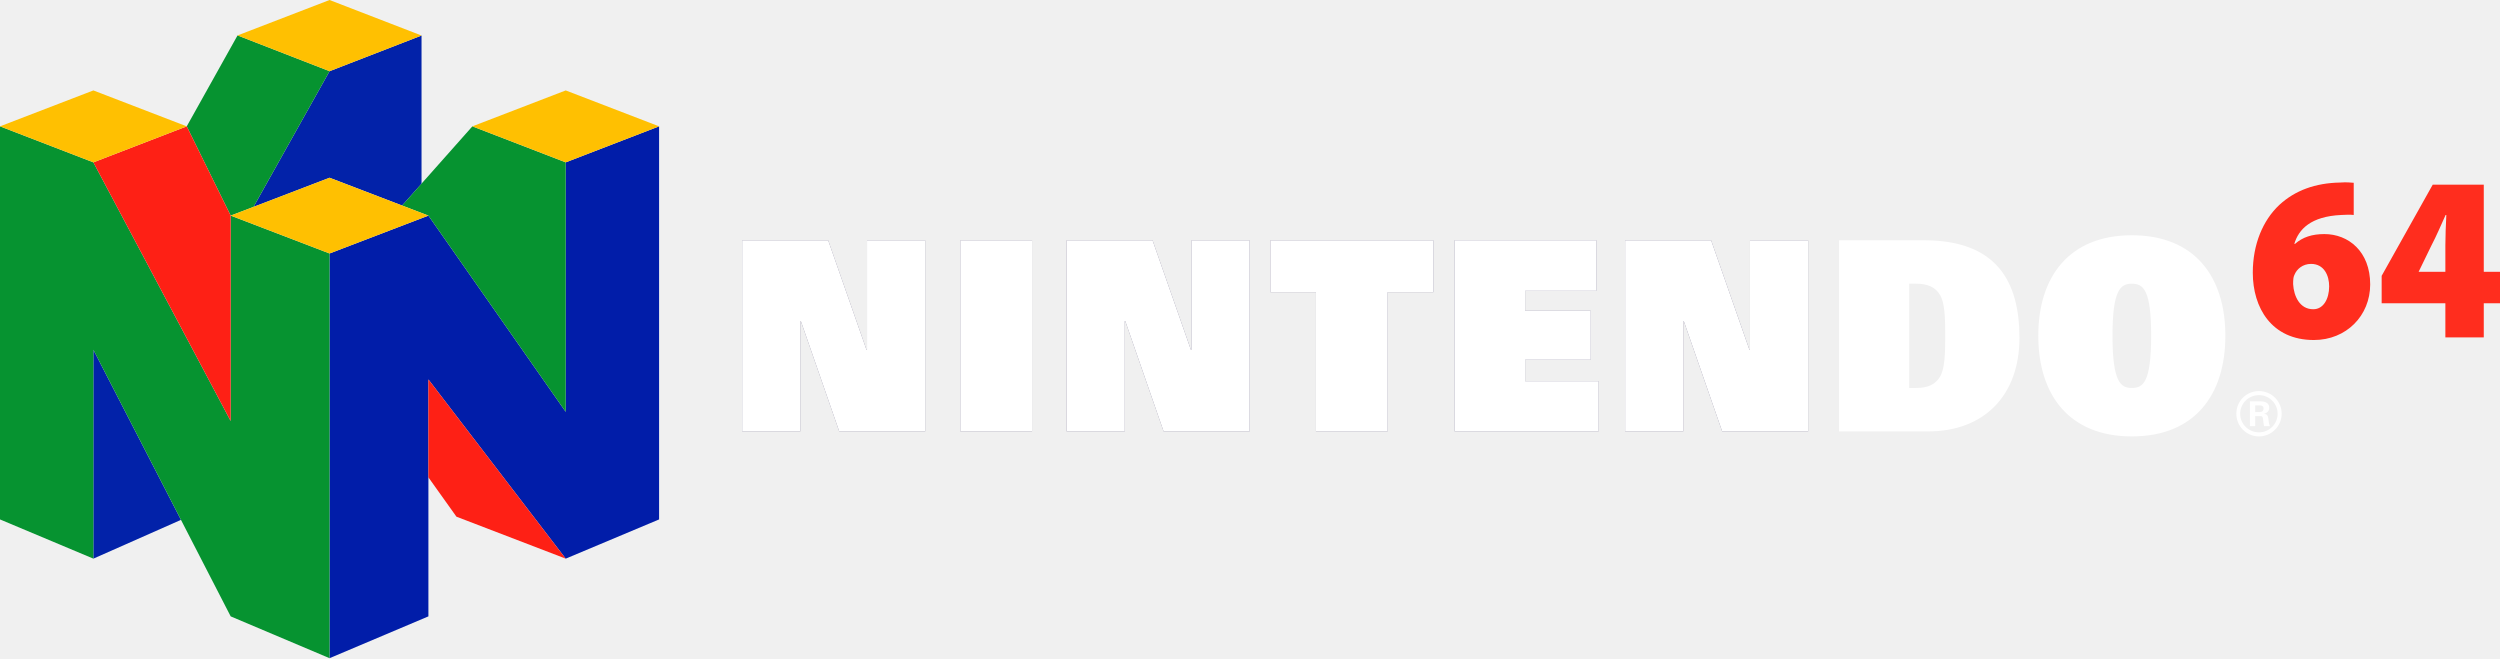
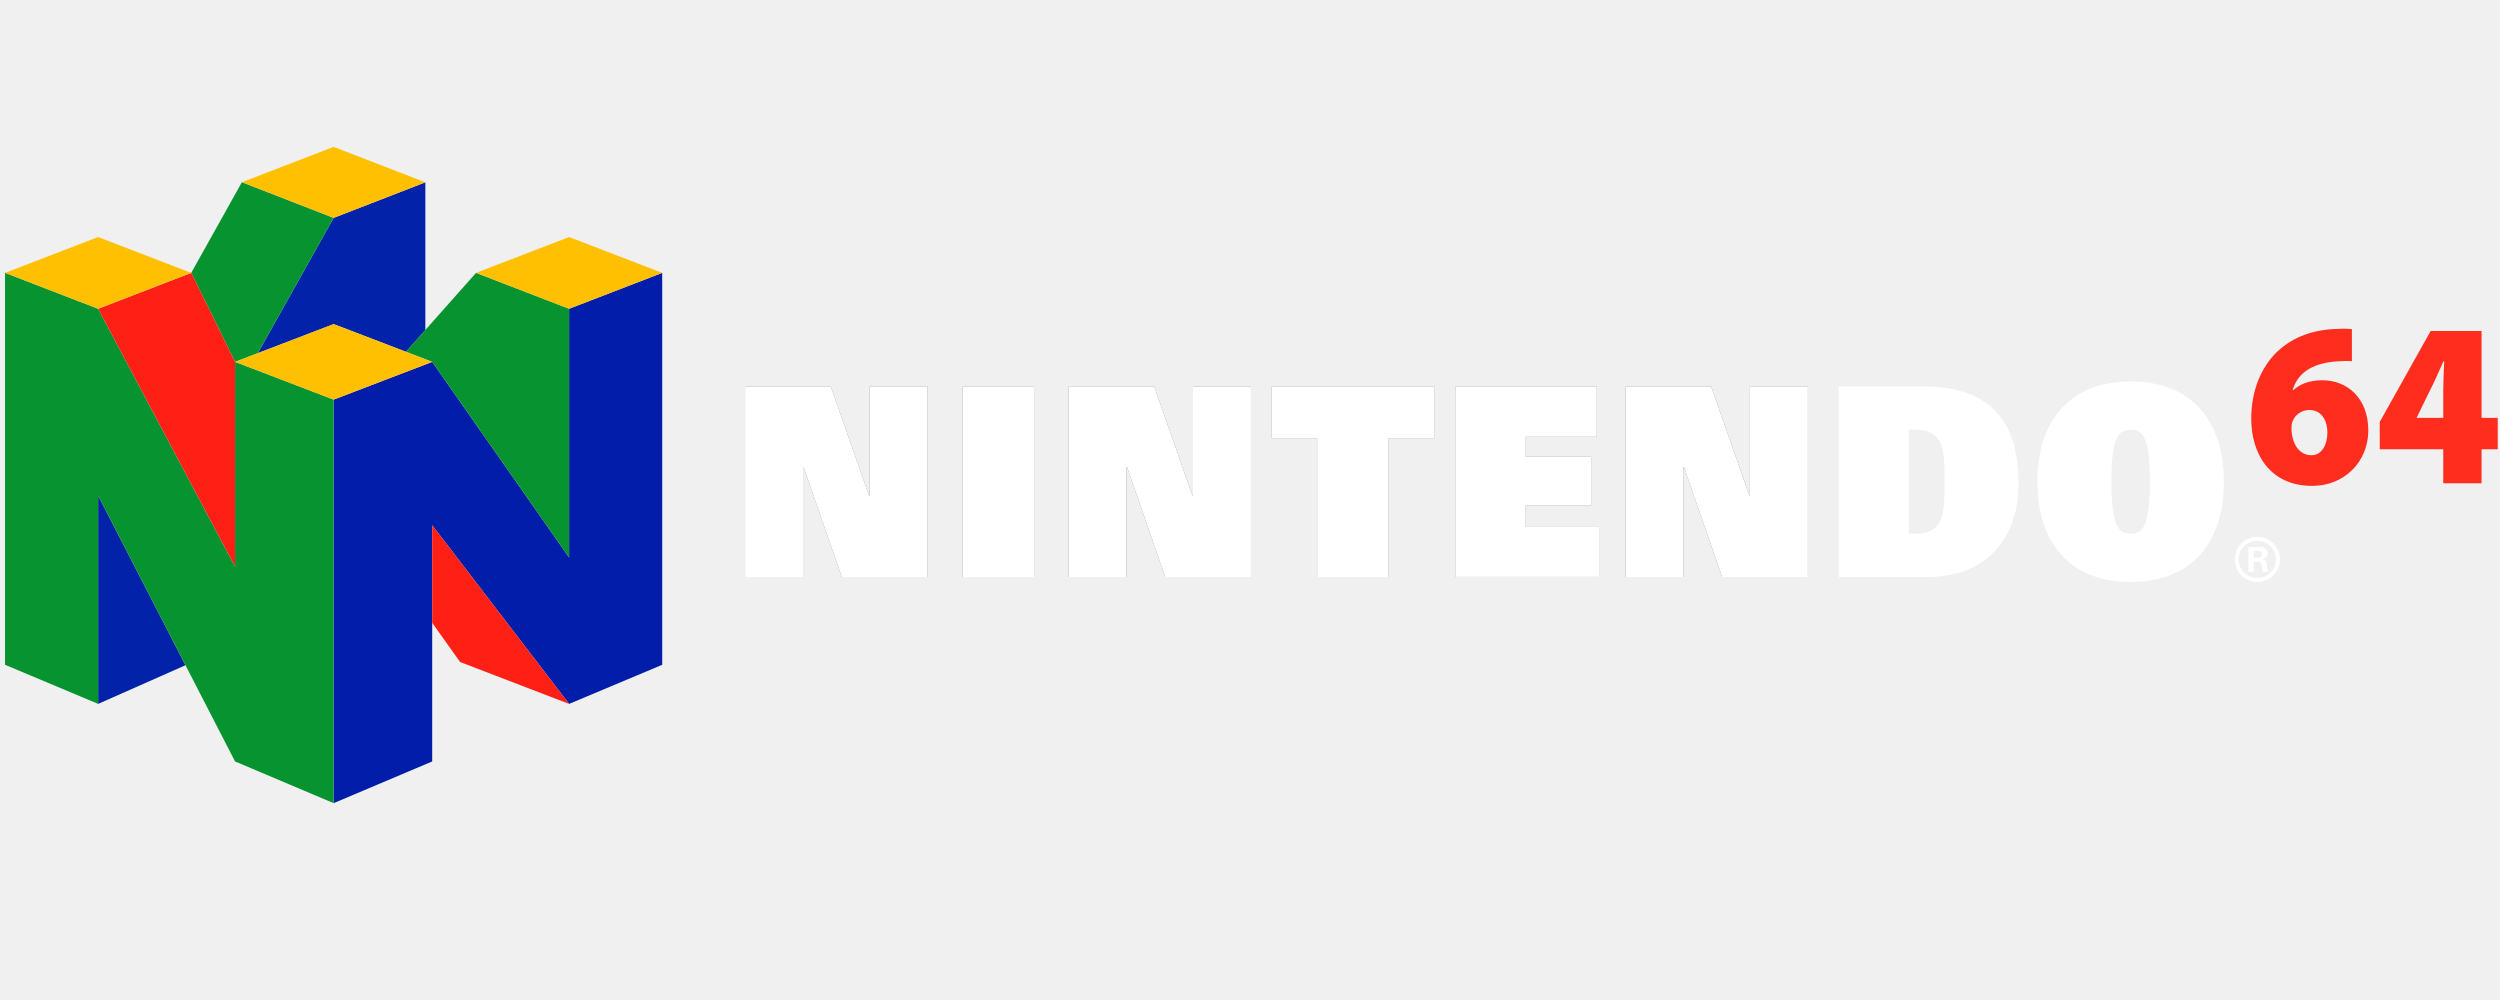
- <svg xmlns="http://www.w3.org/2000/svg" width="487.434" height="128.33" viewBox="0 0 487.434 128.33" version="1.1" id="svg81">
+ <svg xmlns="http://www.w3.org/2000/svg" width="500" height="200" viewBox="0 0 500 200" version="1.1" id="svg81">
  <defs id="defs85" />
-   <g id="Page-1" style="fill:none;fill-rule:evenodd;stroke:none;stroke-width:1">
+   <g id="Page-1" style="fill:none;fill-rule:evenodd;stroke:none;stroke-width:1" transform="matrix(1.022778,0,0,1.022778,1.009362,29.37642)">
    <g id="mainlogo" style="fill-rule:nonzero">
      <path d="m 163.625,84.105 h 16.764 V 46.853 H 169.046 v 21.361 h -0.097 l -7.479,-21.361 h -16.763 v 37.252 h 11.336 V 62.602 h 0.102 z m 63.245,0 h 16.765 V 46.853 H 232.298 v 21.361 h -0.102 L 224.717,46.853 H 207.954 v 37.252 h 11.341 V 62.602 h 0.099 z m 108.904,0 h 16.767 V 46.853 h -11.34 v 21.361 h -0.101 l -7.478,-21.361 h -16.765 v 37.252 h 11.337 V 62.602 h 0.1 z M 187.238,46.853 h 13.982 v 37.252 h -13.982 z m 69.338,10.119 h -8.886 V 46.853 h 31.78 v 10.119 h -8.916 v 27.132 h -13.978 z m 27.023,-10.129 h 27.654 v 9.852 h -13.891 v 3.896 h 12.79 v 9.55 h -12.79 v 4.18 h 14.333 v 9.772 h -28.096 z" id="Shape" style="fill:#7b7692" />
      <g id="Group-58">
-         <polygon id="Path" points="49.43,40.335 64.252,34.655 78.399,40.072 82.188,35.82 82.188,6.927 64.252,13.882 " style="fill:#0222a9" />
-         <polygon id="polygon60" points="83.528,42.04 110.299,80.304 110.299,31.655 128.504,24.635 128.504,101.275 110.299,108.921 83.528,73.982 83.528,120.176 64.252,128.33 64.252,49.423 " style="fill:#011da9" />
-         <polygon id="polygon62" points="35.284,101.359 18.204,68.199 18.204,108.921 " style="fill:#0222a9" />
+         <polygon id="Path" points="78.399,40.072 82.188,35.82 82.188,6.927 64.252,13.882 49.43,40.335 64.252,34.655 " style="fill:#0222a9" />
+         <polygon id="polygon60" points="110.299,31.655 128.504,24.635 128.504,101.275 110.299,108.921 83.528,73.982 83.528,120.176 64.252,128.33 64.252,49.423 83.528,42.04 110.299,80.304 " style="fill:#011da9" />
+         <polygon id="polygon62" points="18.204,108.921 35.284,101.359 18.204,68.199 " style="fill:#0222a9" />
        <path d="M 36.409,24.635 44.977,42.038 49.43,40.335 64.252,13.882 46.314,6.907 Z m 41.99,15.438 13.701,-15.438 18.199,7.021 v 48.649 L 83.528,42.04 Z" id="path64" style="fill:#069330" />
-         <polygon id="polygon66" points="44.977,120.176 64.252,128.33 64.252,49.423 44.977,42.038 44.977,82.097 18.204,31.655 7.7566371e-13,24.635 7.7566371e-13,101.275 18.204,108.921 18.204,68.199 " style="fill:#069330" />
+         <polygon id="polygon66" points="64.252,49.423 44.977,42.038 44.977,82.097 18.204,31.655 7.7566371e-13,24.635 7.7566371e-13,101.275 18.204,108.921 18.204,68.199 44.977,120.176 64.252,128.33 " style="fill:#069330" />
        <path d="m 44.977,42.038 v 40.058 L 18.204,31.655 36.409,24.635 Z M 110.299,108.921 83.528,73.982 v 19.089 l 5.467,7.669 z" id="path68" style="fill:#fe2015" />
        <path d="m 83.528,42.038 -19.276,7.384 -19.275,-7.384 19.275,-7.383 z m 8.565,-17.404 18.206,-7.003 18.204,7.003 -18.204,7.021 z M 0,24.635 18.204,17.631 36.409,24.635 18.204,31.655 Z M 82.188,6.927 64.252,0 46.314,6.907 64.252,13.882 Z" id="path70" style="fill:#ffc001" />
      </g>
      <path d="m 358.568,46.847 h 16.562 c 14.142,0 18.609,8.002 18.609,19.027 0,11.258 -6.932,18.237 -17.771,18.237 H 358.569 V 46.847 Z m 13.677,28.797 h 1.349 c 2.28,0 3.769,-0.698 4.652,-2.187 0.93,-1.535 1.023,-4.373 1.023,-8.002 0,-3.582 -0.093,-6.42 -1.023,-7.955 -0.883,-1.489 -2.373,-2.187 -4.652,-2.187 h -1.349 z m 43.405,-29.774 c 12.189,0 18.237,8.002 18.237,19.586 0,11.63 -6.048,19.632 -18.237,19.632 -12.142,0 -18.237,-8.002 -18.237,-19.632 0,-11.584 6.095,-19.586 18.237,-19.586 z m 0,29.774 c 2.187,0 3.768,-1.07 3.768,-10.188 0,-8.886 -1.488,-10.142 -3.768,-10.142 -2.233,0 -3.768,1.256 -3.768,10.142 4.7e-4,9.118 1.629,10.188 3.768,10.188 z m 24.796,0.605 c -2.466,0 -4.42,1.954 -4.42,4.42 0,2.419 1.954,4.42 4.42,4.42 2.419,0 4.42,-2 4.42,-4.42 0,-2.466 -2,-4.42 -4.42,-4.42 z m 0,8.048 c -2.046,0 -3.675,-1.628 -3.675,-3.629 0,-2 1.628,-3.629 3.675,-3.629 2,0 3.629,1.628 3.629,3.629 0,2 -1.628,3.629 -3.629,3.629 z" id="path73" style="fill:#ffffff" />
      <path d="m 439.703,83.088 h -1.023 v -4.838 h 2.047 c 0.837,0 1.721,0.28 1.721,1.256 0,0.605 -0.418,1.023 -1.023,1.163 0.79,0.093 0.79,0.605 0.883,1.256 0.047,0.326 0.093,0.884 0.28,1.163 h -1.163 c -0.093,-0.419 -0.14,-0.884 -0.186,-1.303 0,-0.28 -0.093,-0.651 -0.419,-0.651 h -1.117 z m 0,-2.745 h 0.884 c 0.465,0 0.745,-0.233 0.745,-0.698 0,-0.418 -0.28,-0.605 -0.745,-0.605 h -0.884 z m -276.078,3.762 h 16.764 V 46.853 H 169.046 v 21.361 h -0.097 l -7.479,-21.361 h -16.763 v 37.252 h 11.336 V 62.602 h 0.102 z m 63.245,0 h 16.765 V 46.853 H 232.298 v 21.361 h -0.102 L 224.717,46.853 H 207.954 v 37.252 h 11.341 V 62.602 h 0.099 z m 108.904,0 h 16.767 V 46.853 h -11.34 v 21.361 h -0.101 l -7.478,-21.361 h -16.765 v 37.252 h 11.337 V 62.602 h 0.1 z M 187.238,46.853 h 13.982 v 37.252 h -13.982 z m 69.338,10.119 h -8.886 V 46.853 h 31.78 v 10.119 h -8.916 v 27.132 h -13.978 z m 27.023,-10.129 h 27.654 v 9.852 h -13.891 v 3.896 h 12.79 v 9.55 h -12.79 v 4.18 h 14.333 v 9.772 h -28.096 z" id="path75" style="fill:#ffffff" />
      <path d="m 458.916,41.916 c -0.744,-0.093 -1.489,-0.047 -2.466,0 -5.908,0.279 -8.281,2.791 -9.119,5.629 h 0.14 c 1.488,-1.303 3.303,-1.907 5.722,-1.907 4.699,0 8.932,3.396 8.932,9.816 0,6.095 -4.652,10.84 -10.98,10.84 -8.281,0 -11.91,-6.327 -11.91,-13.119 0,-5.536 1.954,-10.188 5.164,-13.212 3.071,-2.838 7.025,-4.28 11.863,-4.373 1.256,-0.093 2.047,0 2.652,0.047 v 6.28 h 4.6e-4 z m -7.862,18.376 c 1.908,0 3.071,-1.954 3.071,-4.466 0,-2.093 -0.977,-4.373 -3.536,-4.373 -1.581,0 -2.791,0.977 -3.257,2.187 -0.186,0.372 -0.233,0.883 -0.233,1.768 0.14,2.373 1.303,4.885 3.908,4.885 z m 25.727,5.49 V 59.129 H 464.36 V 53.779 L 474.315,36.007 h 9.956 v 16.981 h 3.163 v 6.141 h -3.163 v 6.653 z m 0,-12.794 v -5.117 c 0,-1.907 0.093,-3.861 0.186,-5.955 h -0.14 c -0.93,2.047 -1.721,3.954 -2.791,6.001 l -2.419,4.978 -0.046,0.093 z" id="path77" style="fill:#ff2d1e" />
    </g>
  </g>
</svg>
